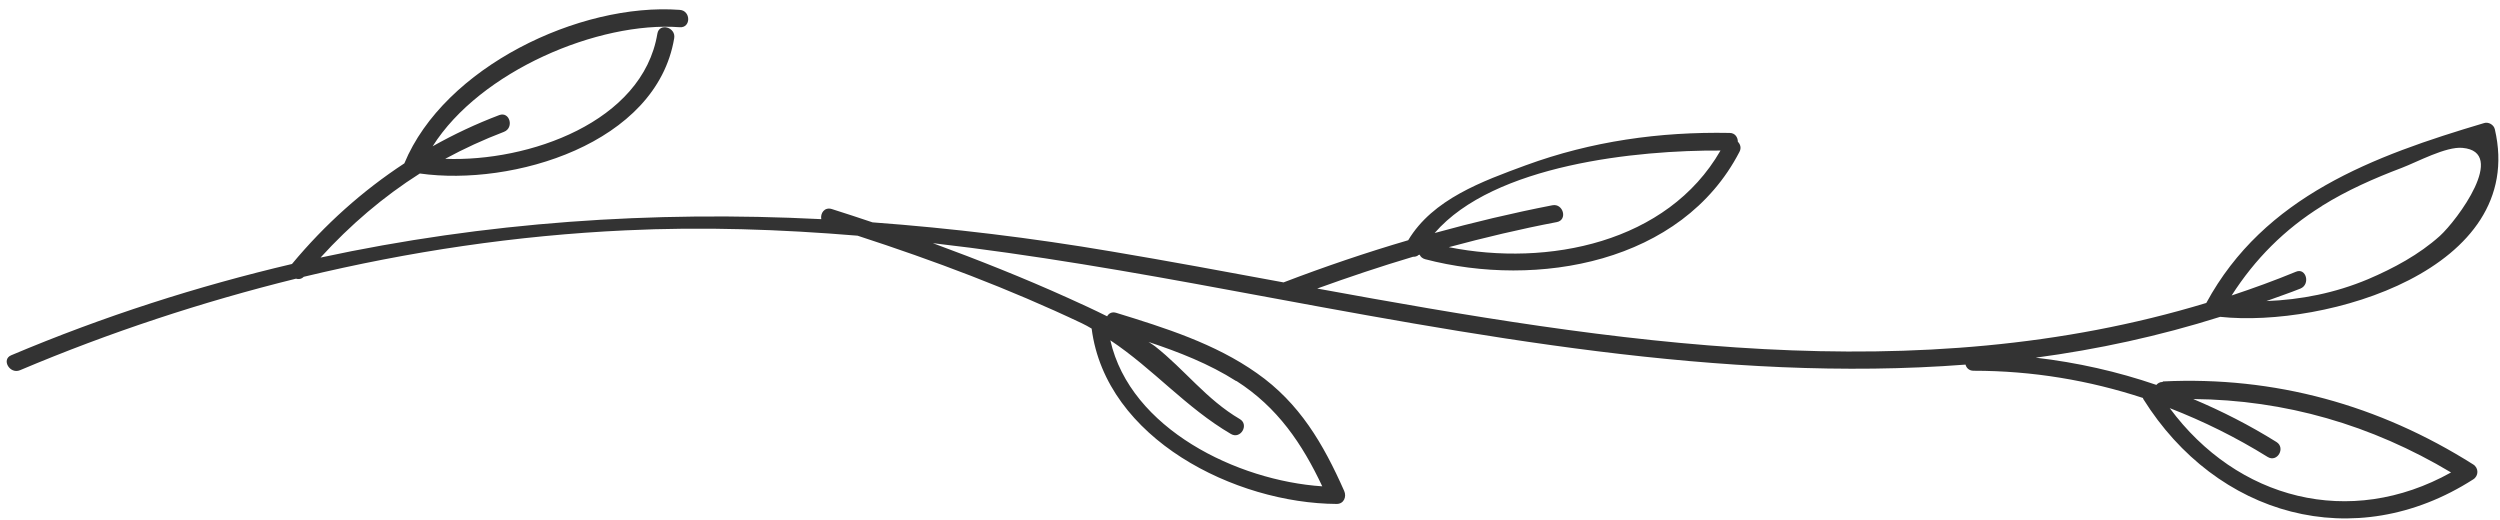
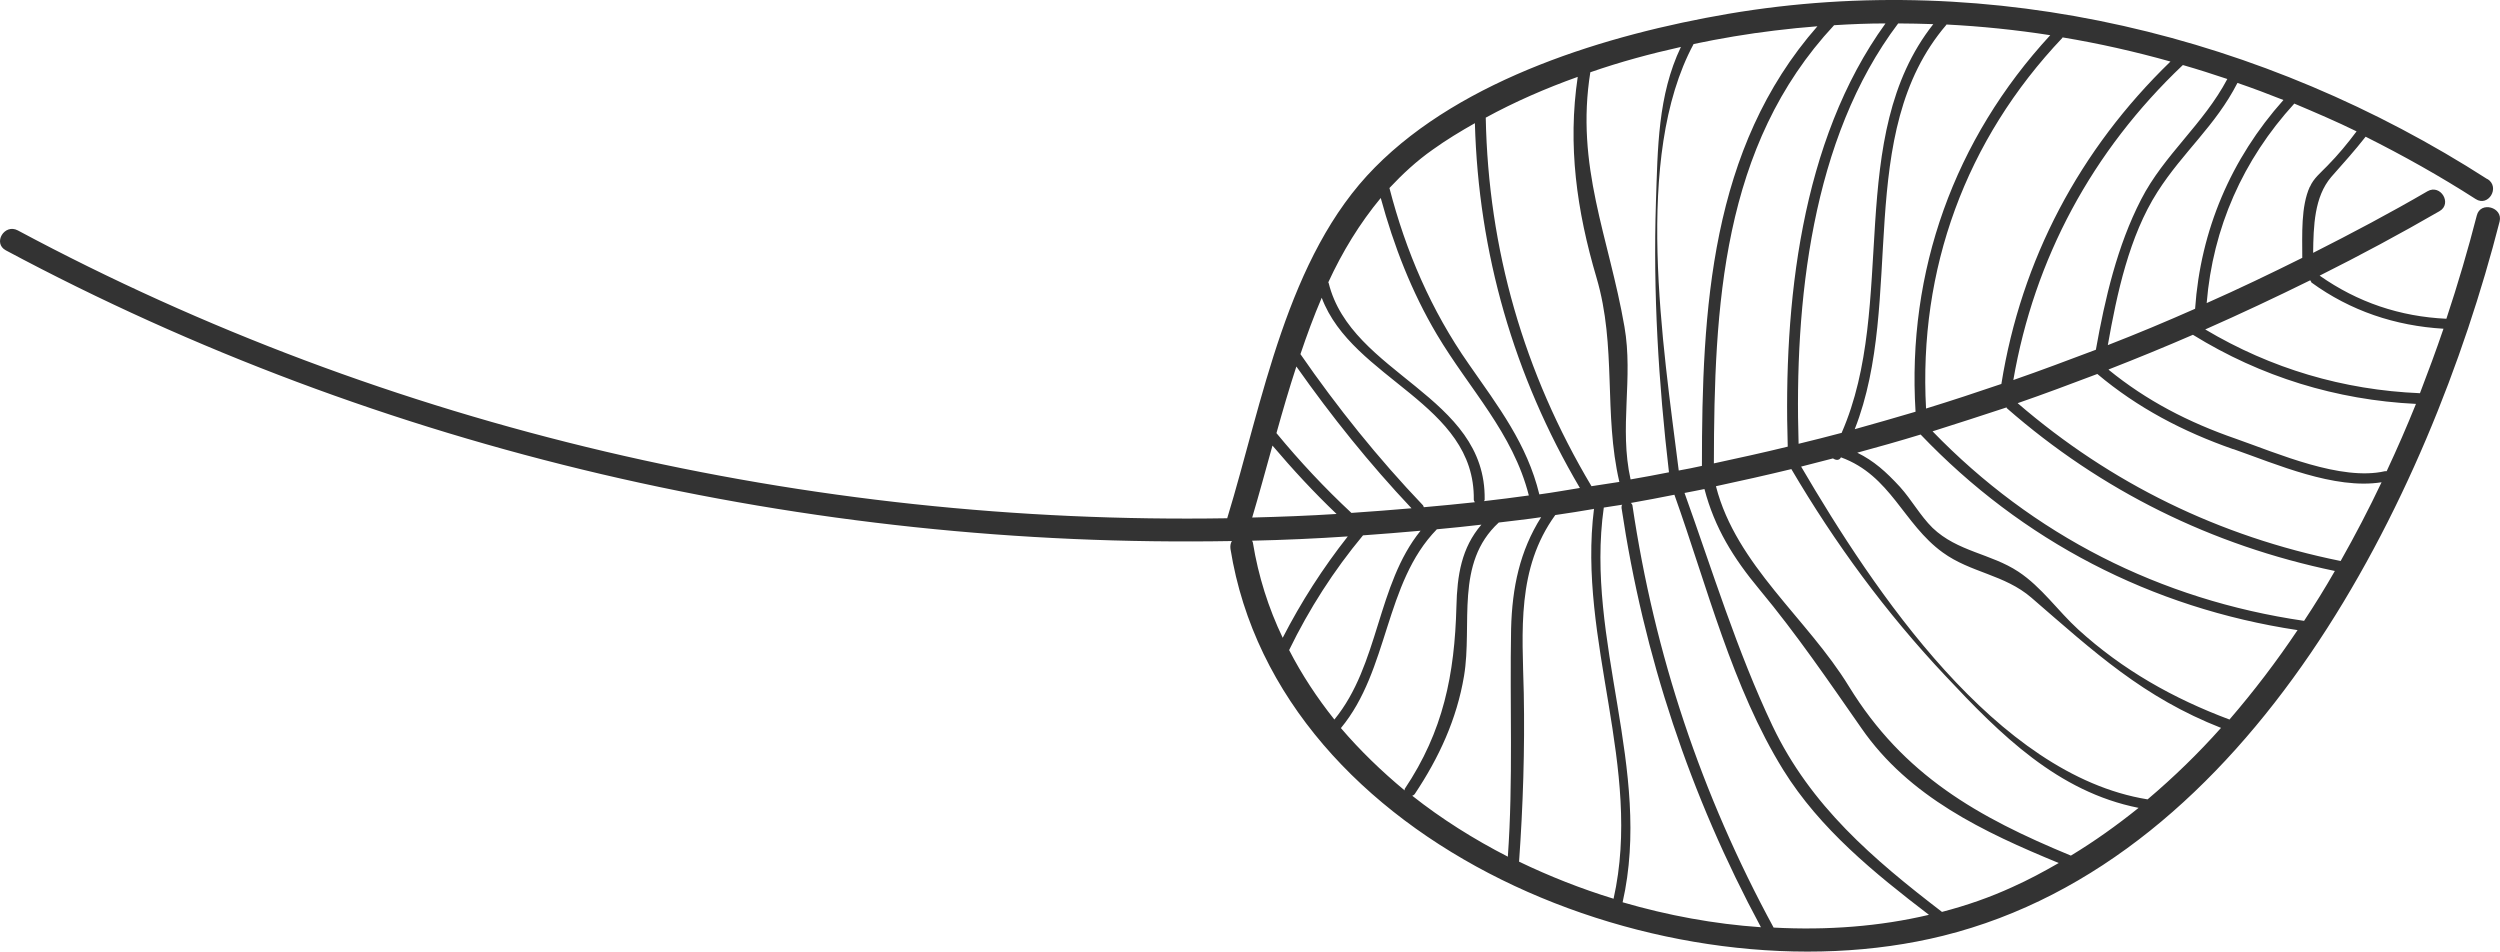
- <svg xmlns="http://www.w3.org/2000/svg" width="250" height="52" viewBox="0 0 250 52" fill="none">
-   <path d="M216.251 38.196C215.984 38.196 215.771 38.33 215.637 38.49C211.74 37.155 207.71 36.248 203.573 35.767C209.765 34.94 215.931 33.605 222.017 31.684C232.48 32.805 252.765 27.013 249.482 12.919C249.375 12.466 248.842 12.172 248.414 12.306C237.364 15.589 226.421 19.619 220.629 30.296C191.588 39.104 161.347 34.273 131.719 28.854C134.896 27.707 138.072 26.639 141.302 25.678C141.489 25.678 141.702 25.651 141.862 25.491C141.889 25.491 141.942 25.491 141.969 25.465C142.049 25.678 142.236 25.838 142.503 25.918C153.713 28.854 168.18 26.319 173.945 15.188C174.159 14.788 174.025 14.414 173.785 14.174C173.785 13.747 173.518 13.293 172.958 13.293C165.965 13.16 159.158 14.121 152.592 16.523C148.241 18.124 143.277 19.913 140.821 24.023C136.631 25.251 132.467 26.666 128.356 28.24C122.591 27.173 116.852 26.105 111.14 25.144C103.133 23.783 95.152 22.822 87.251 22.235C85.89 21.781 84.529 21.327 83.168 20.9C82.447 20.687 82.02 21.327 82.127 21.915C65.204 21.06 48.522 22.208 32.054 25.758C35.016 22.502 38.326 19.672 41.983 17.35C51.218 18.658 65.658 14.414 67.42 3.818C67.607 2.723 65.925 2.243 65.738 3.364C64.27 12.226 52.846 16.203 44.519 15.882C46.387 14.868 48.362 13.96 50.391 13.186C51.432 12.786 50.978 11.131 49.937 11.505C47.615 12.386 45.399 13.427 43.264 14.628C48.015 7.101 59.866 2.109 67.98 2.723C69.101 2.803 69.101 1.069 67.98 0.988C57.944 0.241 44.412 6.727 40.435 16.336C36.244 19.085 32.481 22.448 29.198 26.399C19.776 28.614 10.407 31.604 1.118 35.527C0.104 35.954 0.985 37.449 1.999 37.022C10.967 33.232 20.203 30.189 29.598 27.867C29.838 27.947 30.132 27.92 30.372 27.68C40.915 25.144 51.645 23.543 62.535 23.036C70.302 22.662 78.043 22.929 85.757 23.569C93.391 26.052 100.918 28.881 108.178 32.324C108.525 32.484 108.845 32.671 109.165 32.858C110.58 43.908 123.552 50.341 133.668 50.394C134.389 50.394 134.682 49.674 134.415 49.086C132.333 44.389 129.958 40.305 125.687 37.316C121.497 34.353 116.479 32.778 111.621 31.283C111.194 31.15 110.873 31.337 110.713 31.63C109.432 30.99 108.098 30.376 106.79 29.788C102.359 27.787 97.848 25.998 93.284 24.317C103.266 25.465 113.222 27.199 123.125 29.041C147.227 33.499 172.184 38.33 196.553 36.461C196.633 36.782 196.9 37.075 197.354 37.075C203.279 37.075 208.911 38.036 214.303 39.798C214.303 39.825 214.303 39.851 214.329 39.904C221.643 51.595 235.442 55.546 247.32 47.939C247.881 47.592 247.881 46.791 247.32 46.444C237.898 40.492 227.462 37.609 216.305 38.143L216.251 38.196ZM172.05 15.055C166.739 24.29 154.781 26.692 144.878 24.717C148.455 23.756 152.032 22.902 155.688 22.208C156.783 21.995 156.329 20.313 155.235 20.527C151.258 21.301 147.334 22.235 143.464 23.302C149.389 16.443 163.776 15.001 172.05 15.055ZM123.632 38.09C127.769 40.732 130.225 44.389 132.227 48.633C123.739 48.072 113.035 42.894 111.034 34.032C115.331 36.888 118.587 40.759 123.098 43.401C124.059 43.962 124.94 42.467 123.979 41.906C120.616 39.931 118.481 36.968 115.491 34.62C115.278 34.459 115.064 34.326 114.85 34.193C117.893 35.207 120.909 36.381 123.632 38.116V38.09ZM232.213 20.58C234.695 19.032 237.418 17.831 240.167 16.79C241.715 16.203 244.598 14.628 246.252 14.788C250.79 15.188 245.719 22.021 243.984 23.596C241.902 25.465 239.366 26.826 236.804 27.92C233.494 29.308 230.104 29.975 226.634 30.109C227.782 29.682 228.93 29.308 230.051 28.854C231.065 28.427 230.611 26.746 229.597 27.173C227.462 28.053 225.326 28.828 223.164 29.548C225.486 25.918 228.449 22.929 232.186 20.607L232.213 20.58ZM216.972 40.812C220.335 42.12 223.591 43.721 226.768 45.697C227.729 46.284 228.583 44.789 227.649 44.202C224.953 42.52 222.177 41.106 219.321 39.904C228.529 39.985 237.151 42.494 245.105 47.245C234.962 52.903 223.725 49.941 216.972 40.812Z" fill="#333333" />
+ <svg xmlns="http://www.w3.org/2000/svg" width="155" height="59" viewBox="0 0 155 59" fill="none">
+   <path d="M154.235 11.105C155.021 11.613 154.28 12.85 153.494 12.342C151.294 10.928 149.004 9.647 146.669 8.476C145.996 9.338 145.278 10.133 144.537 10.972C143.482 12.209 143.437 14.02 143.414 15.677C145.816 14.462 148.196 13.203 150.508 11.856C151.317 11.392 152.057 12.629 151.249 13.092C148.802 14.506 146.333 15.831 143.818 17.09C146.176 18.747 148.802 19.63 151.676 19.763C152.394 17.598 153.023 15.456 153.562 13.358C153.786 12.452 155.2 12.85 154.976 13.733C150.598 30.873 139.575 53.269 120.47 58.018C103.409 62.258 79.252 52.496 76.289 34.031C76.267 33.854 76.289 33.678 76.379 33.545C50.112 34.009 23.734 28.023 0.364 15.522C-0.467 15.08 0.274 13.844 1.104 14.285C24.16 26.632 50.18 32.551 76.087 32.132C78.287 24.931 79.769 15.898 85.247 10.376C90.702 4.854 99.682 2.137 107.158 0.856C123.546 -1.927 140.406 2.226 154.213 11.105L154.235 11.105ZM92.116 7.284C92.273 15.456 94.474 23.098 98.672 30.144C99.255 30.055 99.839 29.967 100.4 29.879C99.412 25.638 100.243 21.486 98.986 17.223C97.751 13.048 97.19 9.006 97.819 4.766C95.843 5.472 93.912 6.312 92.094 7.306L92.116 7.284ZM82.373 17.532C83.765 23.23 92.161 24.512 92.049 30.983C92.049 31.027 92.026 31.027 92.004 31.071C92.924 30.961 93.867 30.851 94.788 30.718C93.8 26.831 91.106 24.136 89.085 20.735C87.514 18.084 86.414 15.235 85.606 12.275C84.304 13.844 83.226 15.61 82.351 17.51L82.373 17.532ZM80.622 21.949C82.912 25.262 85.449 28.421 88.232 31.336C88.255 31.381 88.255 31.403 88.277 31.447C89.332 31.358 90.388 31.248 91.443 31.138C91.42 31.093 91.375 31.049 91.375 30.983C91.465 24.997 83.855 23.54 81.947 18.46C81.453 19.608 81.026 20.779 80.622 21.971L80.622 21.949ZM79.14 26.853C80.577 28.598 82.126 30.254 83.787 31.8C85.022 31.712 86.279 31.624 87.514 31.513C84.91 28.752 82.553 25.815 80.375 22.723C79.926 24.092 79.522 25.483 79.14 26.853V26.853ZM82.732 44.611C85.516 41.209 85.359 36.262 88.075 32.905C86.885 33.015 85.696 33.103 84.506 33.192C82.687 35.378 81.161 37.764 79.926 40.304C80.712 41.828 81.655 43.263 82.732 44.611V44.611ZM92.924 32.397C90.186 34.914 91.308 38.691 90.769 41.916C90.32 44.589 89.22 46.974 87.716 49.227C87.671 49.293 87.604 49.315 87.559 49.337C89.377 50.773 91.375 52.032 93.486 53.114C93.823 48.388 93.598 43.705 93.688 38.978C93.755 36.416 94.227 34.164 95.551 32.065C94.675 32.198 93.8 32.286 92.924 32.397V32.397ZM109.178 57.487C104.778 49.315 101.904 40.657 100.535 31.491C100.535 31.403 100.535 31.336 100.58 31.292C100.198 31.358 99.817 31.403 99.435 31.469C98.267 39.73 102.466 47.703 100.602 55.941C103.409 56.759 106.282 57.289 109.156 57.487L109.178 57.487ZM119.617 56.736C116.205 54.13 112.838 51.392 110.57 47.747C107.405 42.645 105.833 36.328 103.813 30.674C102.915 30.851 102.017 31.027 101.119 31.182C101.141 31.226 101.186 31.248 101.208 31.314C102.578 40.569 105.474 49.249 109.964 57.51C113.287 57.686 116.542 57.443 119.617 56.714L119.617 56.736ZM136.096 19.144C136.432 14.285 138.318 9.846 141.573 6.201C140.63 5.826 139.688 5.472 138.722 5.141C137.353 7.814 135.355 9.404 133.761 11.9C132.01 14.639 131.246 18.217 130.685 21.397C132.504 20.691 134.3 19.939 136.096 19.144V19.144ZM135.332 4.037C129.72 9.36 126.128 16.03 124.826 23.562C126.554 22.965 128.238 22.325 129.944 21.684C130.506 18.526 131.269 15.235 132.751 12.364C134.165 9.603 136.612 7.703 138.094 4.898C137.173 4.589 136.275 4.302 135.355 4.037L135.332 4.037ZM127.879 2.336C121.862 8.675 118.944 16.715 119.415 25.329C120.987 24.843 122.536 24.335 124.085 23.805C125.32 16.096 128.934 9.271 134.569 3.816C132.369 3.198 130.124 2.69 127.856 2.314L127.879 2.336ZM120.673 1.541C114.903 8.278 118.136 18.614 114.993 26.61C116.25 26.256 117.507 25.903 118.764 25.527C118.225 16.825 121.166 8.631 127.116 2.182C124.983 1.85 122.828 1.629 120.673 1.519L120.673 1.541ZM130.73 22.921C133.087 24.843 135.691 26.19 138.632 27.206C141.214 28.112 145.143 29.834 147.859 29.216C147.904 29.216 147.927 29.216 147.972 29.216C148.623 27.825 149.229 26.433 149.79 25.042C144.851 24.799 140.181 23.363 135.961 20.757C134.232 21.508 132.504 22.215 130.753 22.899L130.73 22.921ZM138.453 27.847C135.355 26.764 132.526 25.285 130.034 23.186C128.395 23.805 126.756 24.423 125.095 24.997C130.887 29.989 137.6 33.258 145.12 34.782C146.018 33.192 146.872 31.557 147.657 29.901C144.739 30.365 141.124 28.774 138.475 27.847L138.453 27.847ZM124.422 25.307C124.422 25.307 124.422 25.262 124.399 25.262C122.873 25.77 121.346 26.256 119.819 26.742C126.038 33.17 133.918 37.19 142.853 38.493C143.526 37.477 144.155 36.461 144.761 35.4C137.128 33.81 130.281 30.431 124.422 25.307ZM119.079 26.941C117.776 27.339 116.452 27.714 115.15 28.067C116.183 28.576 116.923 29.238 117.799 30.188C118.517 30.983 119.056 31.977 119.819 32.728C121.368 34.208 123.434 34.318 125.14 35.445C126.577 36.394 127.587 37.874 128.844 39.023C131.606 41.541 134.749 43.308 138.228 44.611C139.732 42.866 141.147 41.011 142.449 39.067C133.379 37.697 125.365 33.523 119.079 26.941V26.941ZM114.184 26.831C117.664 18.879 114.342 8.498 119.864 1.497C119.146 1.475 118.405 1.453 117.687 1.453C112.299 8.587 111.244 18.791 111.513 27.515C112.411 27.294 113.309 27.074 114.207 26.831L114.184 26.831ZM106.394 30.166C107.652 35.047 112.052 38.338 114.633 42.557C118.023 48.078 122.626 50.663 128.395 53.048C129.855 52.164 131.246 51.171 132.593 50.088C127.587 49.094 124.018 45.538 120.628 41.916C116.923 37.985 113.78 33.7 111.064 29.084C109.515 29.459 107.943 29.812 106.394 30.144L106.394 30.166ZM98.806 31.557C98.021 31.69 97.212 31.822 96.427 31.933C94.025 35.246 94.384 39.111 94.474 42.976C94.541 46.466 94.429 49.956 94.182 53.423C96.067 54.329 98.021 55.102 100.041 55.721C101.86 47.593 97.796 39.707 98.829 31.535L98.806 31.557ZM98.604 4.456C97.661 10.31 99.749 14.683 100.715 20.249C101.276 23.451 100.378 26.499 101.096 29.724C101.882 29.591 102.69 29.437 103.476 29.282C102.825 23.716 102.488 18.151 102.668 12.54C102.78 9.205 102.78 5.914 104.217 2.91C102.331 3.33 100.445 3.838 98.604 4.479L98.604 4.456ZM110.839 27.67C110.57 18.901 111.625 8.741 116.901 1.453C115.846 1.453 114.768 1.497 113.713 1.563C106.731 9.051 106.282 19.034 106.26 28.73C107.786 28.399 109.313 28.067 110.839 27.692L110.839 27.67ZM143.212 11.591C143.437 11.06 143.886 10.707 144.29 10.287C144.963 9.603 145.547 8.896 146.108 8.145C144.851 7.527 143.549 6.974 142.247 6.422C139.059 9.912 137.196 14.131 136.814 18.791C138.812 17.907 140.788 16.958 142.741 15.986C142.741 14.528 142.651 12.805 143.212 11.569L143.212 11.591ZM143.302 17.488C143.302 17.488 143.257 17.422 143.235 17.377C141.079 18.438 138.924 19.454 136.724 20.425C140.81 22.855 145.278 24.18 150.037 24.379C150.553 23.032 151.047 21.706 151.496 20.381C148.51 20.204 145.727 19.277 143.302 17.51L143.302 17.488ZM137.734 45.141C132.885 43.241 129.855 40.436 125.948 37.057C124.287 35.621 122.177 35.511 120.448 34.252C118.001 32.485 117.238 29.481 114.14 28.355C114.027 28.576 113.803 28.531 113.646 28.421C112.995 28.598 112.321 28.752 111.67 28.929C116.183 36.637 123.771 48.034 133.132 49.558C133.132 49.558 133.132 49.558 133.155 49.558C134.771 48.189 136.298 46.709 137.712 45.119L137.734 45.141ZM127.654 53.512C122.985 51.59 118.36 49.404 115.419 45.163C113.354 42.203 111.401 39.332 109.088 36.549C107.472 34.605 106.305 32.728 105.676 30.32C105.272 30.409 104.868 30.475 104.441 30.563C106.17 35.378 107.696 40.37 109.897 45.008C112.254 49.956 116.138 53.269 120.403 56.538C121.93 56.14 123.389 55.632 124.781 54.992C125.769 54.55 126.712 54.042 127.632 53.512L127.654 53.512ZM87.088 49.006C87.088 49.006 87.088 48.94 87.088 48.918C89.49 45.34 90.186 41.806 90.298 37.609C90.343 35.666 90.612 33.965 91.847 32.529C90.926 32.64 90.006 32.728 89.085 32.816C85.83 36.151 86.122 41.541 83.136 45.141C84.326 46.532 85.651 47.813 87.088 49.006V49.006ZM79.522 39.553C80.667 37.322 82.014 35.224 83.563 33.258C81.587 33.391 79.612 33.479 77.636 33.523C77.636 33.567 77.681 33.611 77.681 33.656C78.018 35.732 78.646 37.697 79.522 39.531L79.522 39.553ZM82.867 31.866C81.453 30.519 80.15 29.106 78.893 27.626C78.467 29.15 78.063 30.652 77.636 32.087C79.387 32.043 81.138 31.977 82.867 31.866V31.866ZM86.145 11.657C87.155 15.566 88.726 19.233 91.061 22.568C92.902 25.218 94.675 27.515 95.439 30.652C96.269 30.541 97.123 30.387 97.953 30.254C93.845 23.275 91.667 15.677 91.443 7.637C90.545 8.145 89.669 8.675 88.839 9.271C87.828 9.978 86.953 10.796 86.145 11.657V11.657ZM105.002 2.734C101.231 9.735 103.117 21.441 104.082 29.172C104.553 29.084 105.047 28.995 105.519 28.885C105.519 19.189 106.035 9.205 112.68 1.629C111.805 1.696 110.929 1.784 110.031 1.894C108.37 2.093 106.664 2.38 104.98 2.734L105.002 2.734Z" fill="#333333" />
</svg>
